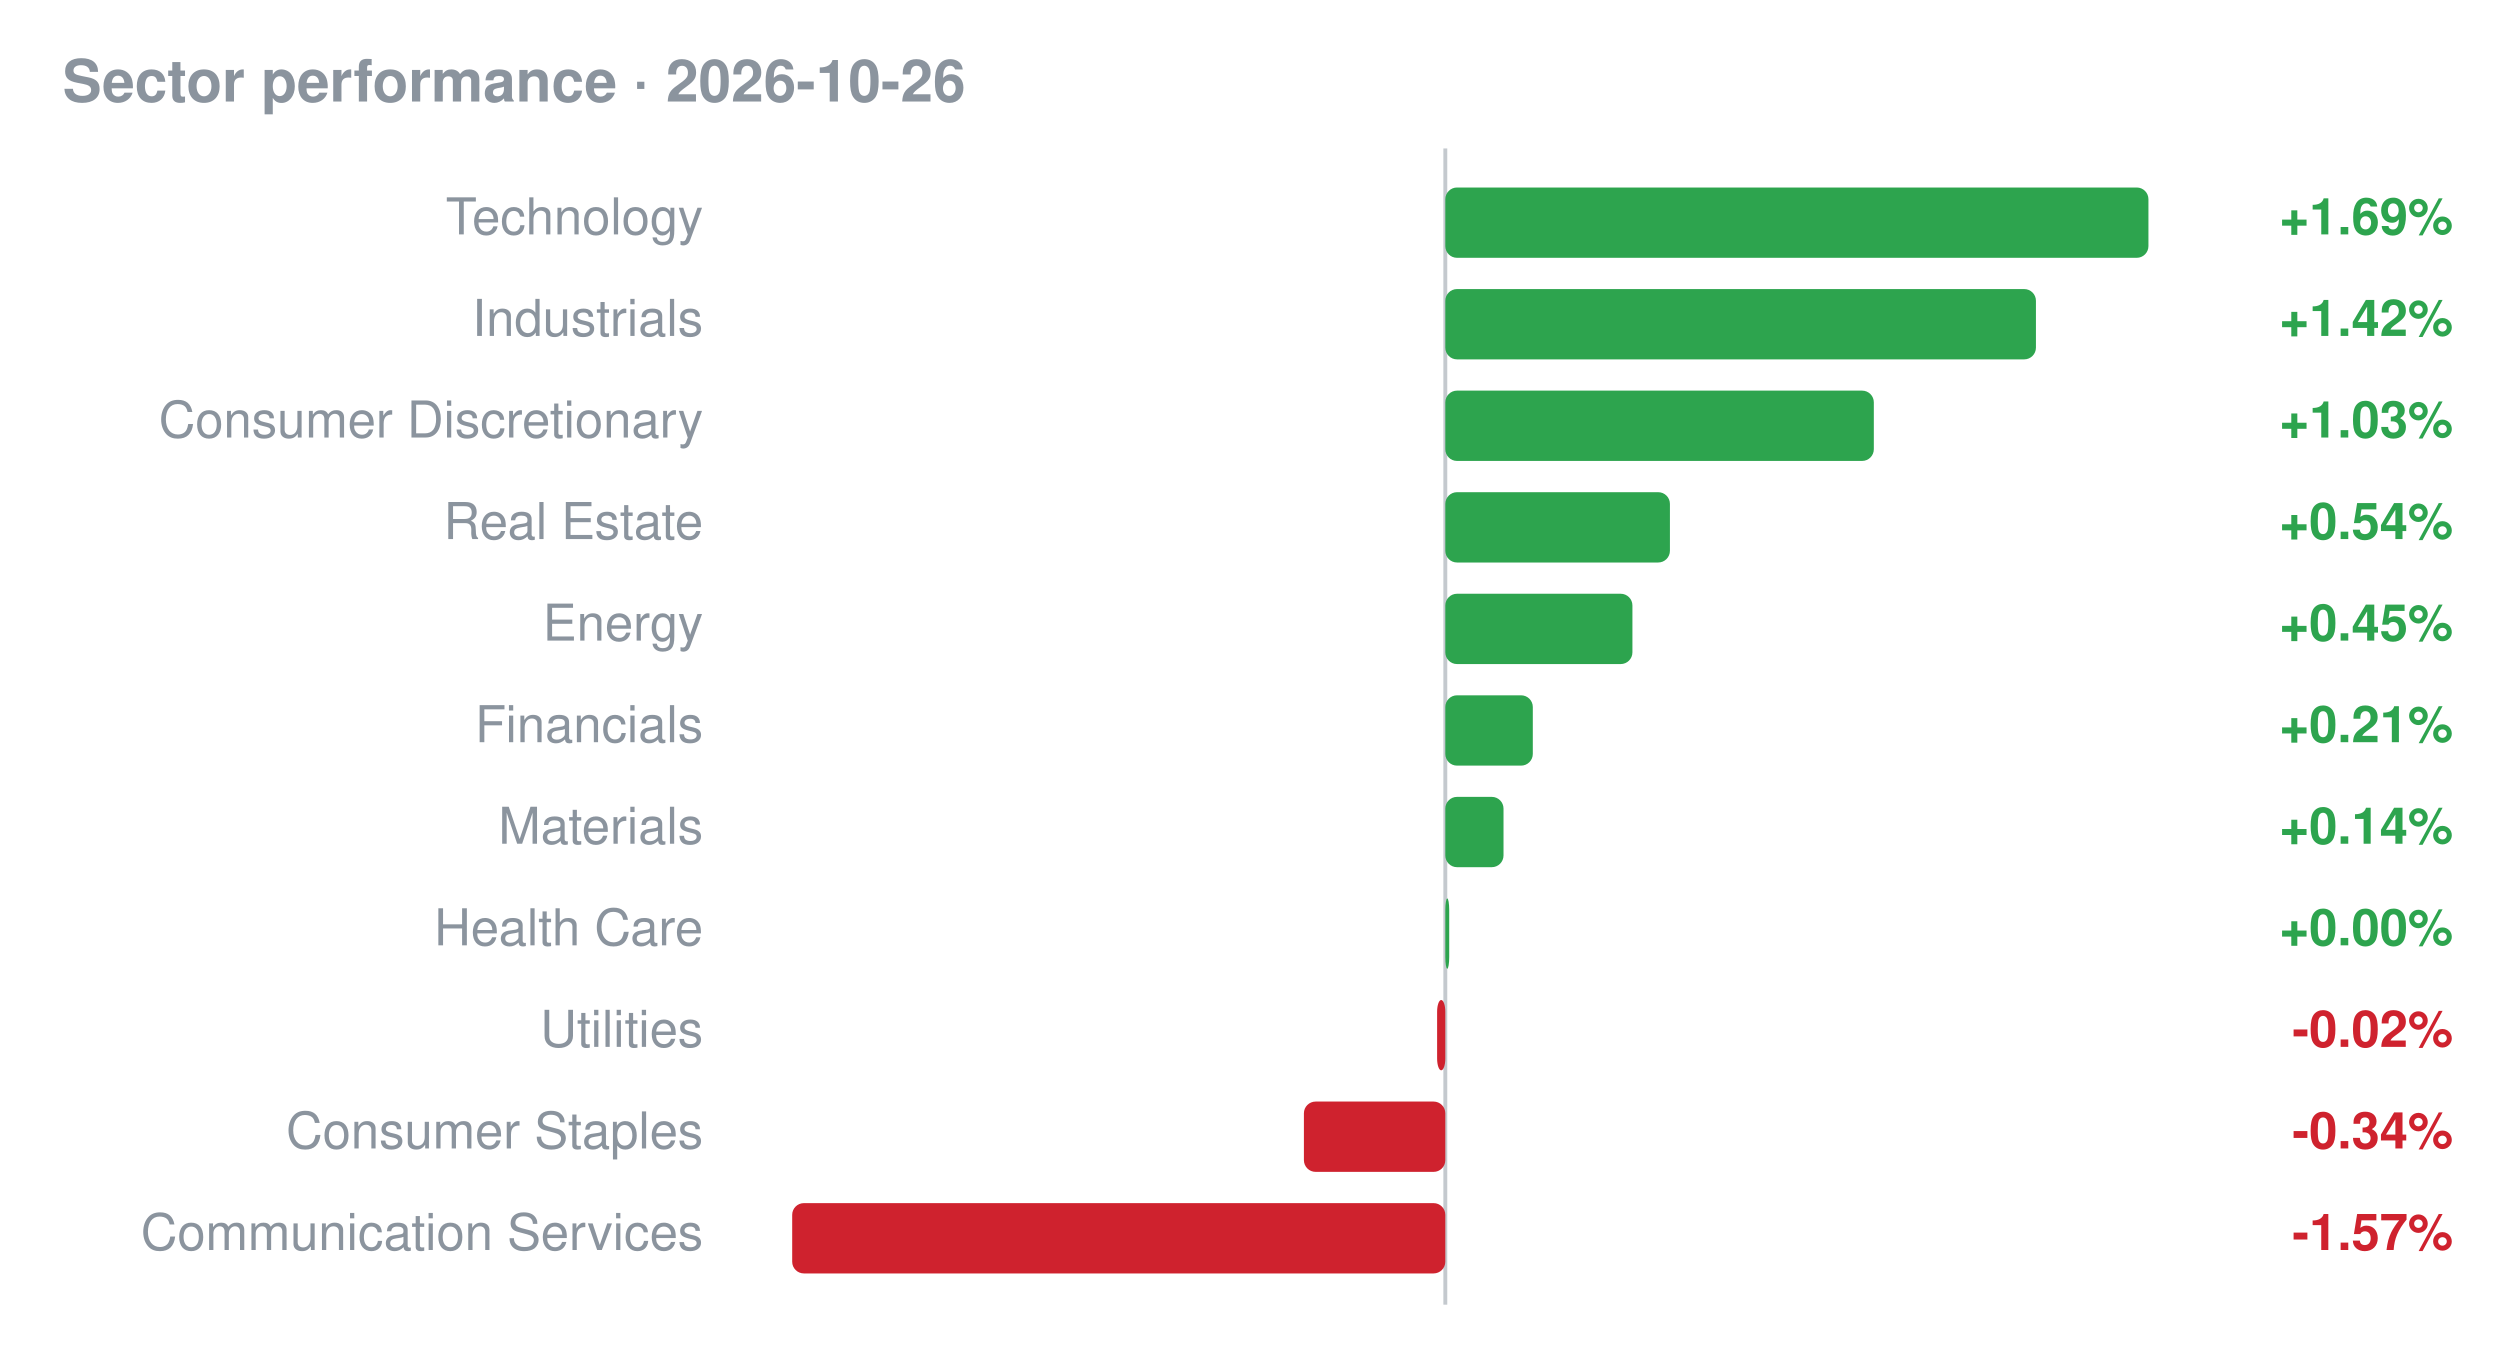
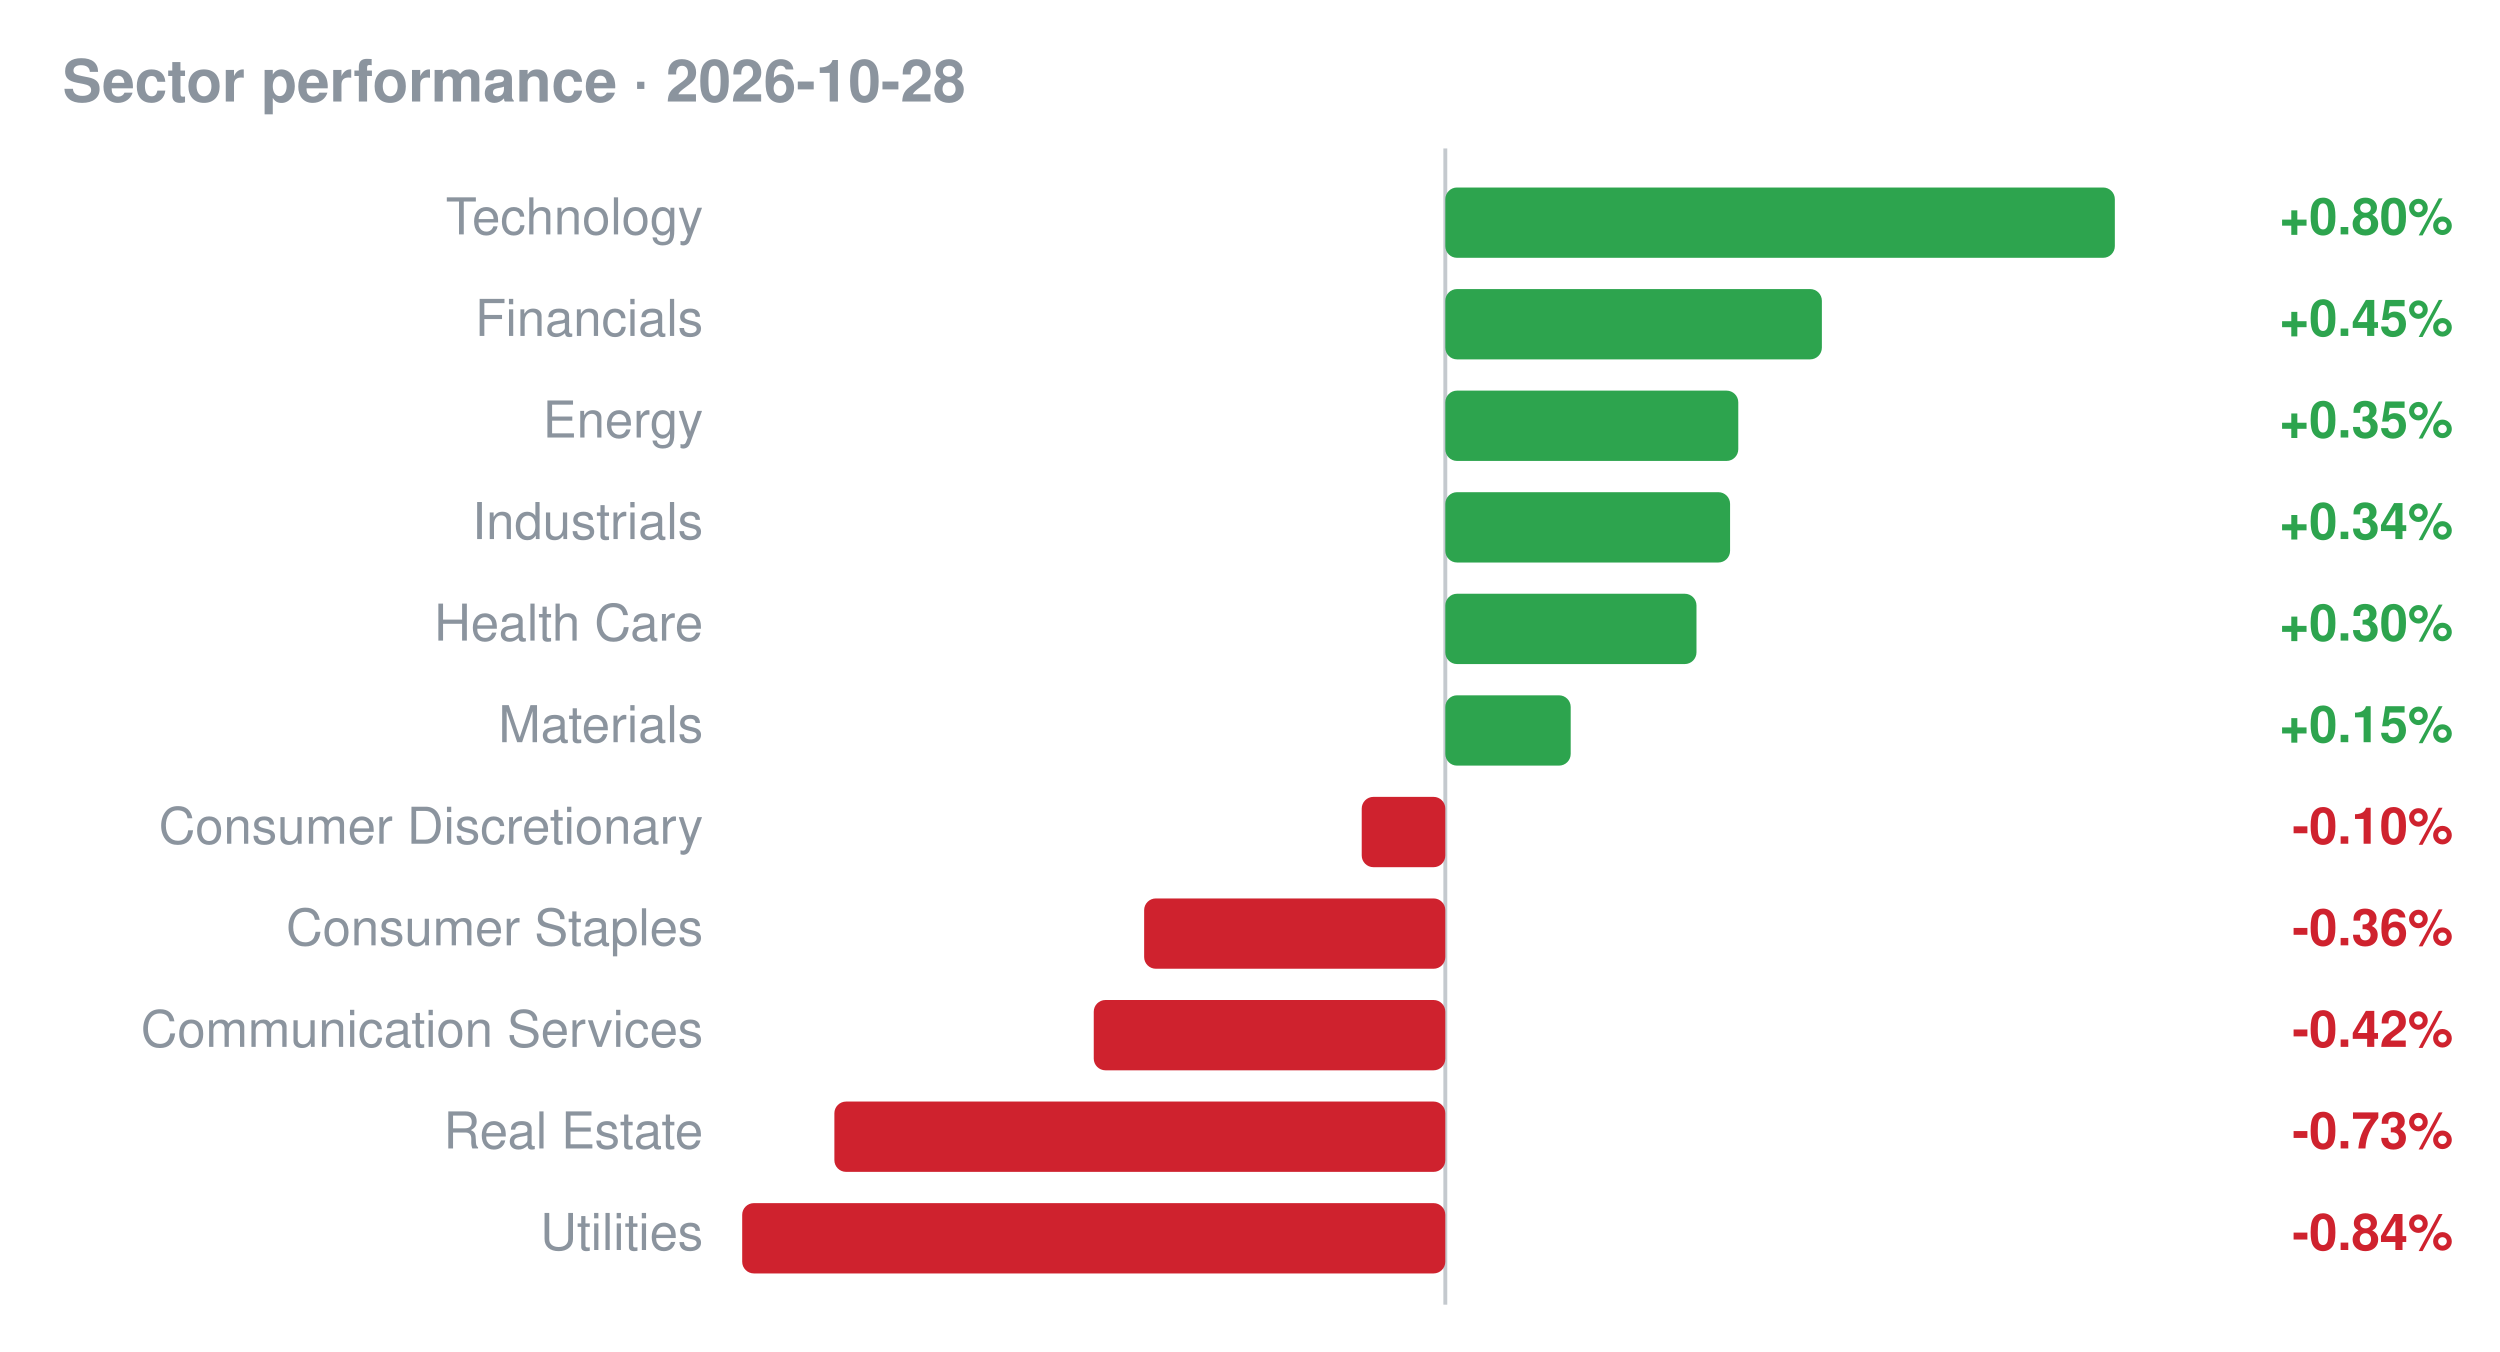
<svg xmlns="http://www.w3.org/2000/svg" width="640" height="346" viewBox="0 0 640 346" font-family="-apple-system,Segoe UI,Helvetica,Arial,sans-serif" font-size="13">
-   <text x="16" y="26" font-size="15" font-weight="600" fill="#8b949e">Sector performance · 2026-10-26</text>
+   <text x="16" y="26" font-size="15" font-weight="600" fill="#8b949e">Sector performance · 2026-10-28</text>
  <line x1="370.0" y1="38" x2="370.0" y2="334" stroke="#8b949e" stroke-opacity="0.5" />
  <text x="180" y="60" text-anchor="end" fill="#8b949e">Technology</text>
-   <rect x="370.0" y="48" width="180.0" height="18" rx="3" fill="#2da44e" />
-   <text x="628" y="60" text-anchor="end" fill="#2da44e" font-weight="600">+1.69%</text>
-   <text x="180" y="86" text-anchor="end" fill="#8b949e">Industrials</text>
-   <rect x="370.0" y="74" width="151.2" height="18" rx="3" fill="#2da44e" />
-   <text x="628" y="86" text-anchor="end" fill="#2da44e" font-weight="600">+1.42%</text>
-   <text x="180" y="112" text-anchor="end" fill="#8b949e">Consumer Discretionary</text>
-   <rect x="370.0" y="100" width="109.7" height="18" rx="3" fill="#2da44e" />
-   <text x="628" y="112" text-anchor="end" fill="#2da44e" font-weight="600">+1.03%</text>
-   <text x="180" y="138" text-anchor="end" fill="#8b949e">Real Estate</text>
-   <rect x="370.0" y="126" width="57.5" height="18" rx="3" fill="#2da44e" />
-   <text x="628" y="138" text-anchor="end" fill="#2da44e" font-weight="600">+0.54%</text>
-   <text x="180" y="164" text-anchor="end" fill="#8b949e">Energy</text>
-   <rect x="370.0" y="152" width="47.9" height="18" rx="3" fill="#2da44e" />
-   <text x="628" y="164" text-anchor="end" fill="#2da44e" font-weight="600">+0.45%</text>
-   <text x="180" y="190" text-anchor="end" fill="#8b949e">Financials</text>
-   <rect x="370.0" y="178" width="22.4" height="18" rx="3" fill="#2da44e" />
-   <text x="628" y="190" text-anchor="end" fill="#2da44e" font-weight="600">+0.21%</text>
-   <text x="180" y="216" text-anchor="end" fill="#8b949e">Materials</text>
-   <rect x="370.0" y="204" width="14.9" height="18" rx="3" fill="#2da44e" />
-   <text x="628" y="216" text-anchor="end" fill="#2da44e" font-weight="600">+0.14%</text>
-   <text x="180" y="242" text-anchor="end" fill="#8b949e">Health Care</text>
-   <rect x="370.0" y="230" width="1.0" height="18" rx="3" fill="#2da44e" />
-   <text x="628" y="242" text-anchor="end" fill="#2da44e" font-weight="600">+0.00%</text>
-   <text x="180" y="268" text-anchor="end" fill="#8b949e">Utilities</text>
-   <rect x="367.9" y="256" width="2.1" height="18" rx="3" fill="#cf222e" />
-   <text x="628" y="268" text-anchor="end" fill="#cf222e" font-weight="600">-0.02%</text>
-   <text x="180" y="294" text-anchor="end" fill="#8b949e">Consumer Staples</text>
-   <rect x="333.8" y="282" width="36.2" height="18" rx="3" fill="#cf222e" />
-   <text x="628" y="294" text-anchor="end" fill="#cf222e" font-weight="600">-0.34%</text>
-   <text x="180" y="320" text-anchor="end" fill="#8b949e">Communication Services</text>
-   <rect x="202.8" y="308" width="167.2" height="18" rx="3" fill="#cf222e" />
-   <text x="628" y="320" text-anchor="end" fill="#cf222e" font-weight="600">-1.57%</text>
+   <rect x="370.0" y="48" width="171.4" height="18" rx="3" fill="#2da44e" />
+   <text x="628" y="60" text-anchor="end" fill="#2da44e" font-weight="600">+0.80%</text>
+   <text x="180" y="86" text-anchor="end" fill="#8b949e">Financials</text>
+   <rect x="370.0" y="74" width="96.4" height="18" rx="3" fill="#2da44e" />
+   <text x="628" y="86" text-anchor="end" fill="#2da44e" font-weight="600">+0.45%</text>
+   <text x="180" y="112" text-anchor="end" fill="#8b949e">Energy</text>
+   <rect x="370.0" y="100" width="75.0" height="18" rx="3" fill="#2da44e" />
+   <text x="628" y="112" text-anchor="end" fill="#2da44e" font-weight="600">+0.35%</text>
+   <text x="180" y="138" text-anchor="end" fill="#8b949e">Industrials</text>
+   <rect x="370.0" y="126" width="72.9" height="18" rx="3" fill="#2da44e" />
+   <text x="628" y="138" text-anchor="end" fill="#2da44e" font-weight="600">+0.34%</text>
+   <text x="180" y="164" text-anchor="end" fill="#8b949e">Health Care</text>
+   <rect x="370.0" y="152" width="64.3" height="18" rx="3" fill="#2da44e" />
+   <text x="628" y="164" text-anchor="end" fill="#2da44e" font-weight="600">+0.30%</text>
+   <text x="180" y="190" text-anchor="end" fill="#8b949e">Materials</text>
+   <rect x="370.0" y="178" width="32.1" height="18" rx="3" fill="#2da44e" />
+   <text x="628" y="190" text-anchor="end" fill="#2da44e" font-weight="600">+0.15%</text>
+   <text x="180" y="216" text-anchor="end" fill="#8b949e">Consumer Discretionary</text>
+   <rect x="348.6" y="204" width="21.4" height="18" rx="3" fill="#cf222e" />
+   <text x="628" y="216" text-anchor="end" fill="#cf222e" font-weight="600">-0.10%</text>
+   <text x="180" y="242" text-anchor="end" fill="#8b949e">Consumer Staples</text>
+   <rect x="292.9" y="230" width="77.1" height="18" rx="3" fill="#cf222e" />
+   <text x="628" y="242" text-anchor="end" fill="#cf222e" font-weight="600">-0.36%</text>
+   <text x="180" y="268" text-anchor="end" fill="#8b949e">Communication Services</text>
+   <rect x="280.0" y="256" width="90.0" height="18" rx="3" fill="#cf222e" />
+   <text x="628" y="268" text-anchor="end" fill="#cf222e" font-weight="600">-0.42%</text>
+   <text x="180" y="294" text-anchor="end" fill="#8b949e">Real Estate</text>
+   <rect x="213.6" y="282" width="156.4" height="18" rx="3" fill="#cf222e" />
+   <text x="628" y="294" text-anchor="end" fill="#cf222e" font-weight="600">-0.73%</text>
+   <text x="180" y="320" text-anchor="end" fill="#8b949e">Utilities</text>
+   <rect x="190.0" y="308" width="180.0" height="18" rx="3" fill="#cf222e" />
+   <text x="628" y="320" text-anchor="end" fill="#cf222e" font-weight="600">-0.84%</text>
</svg>
